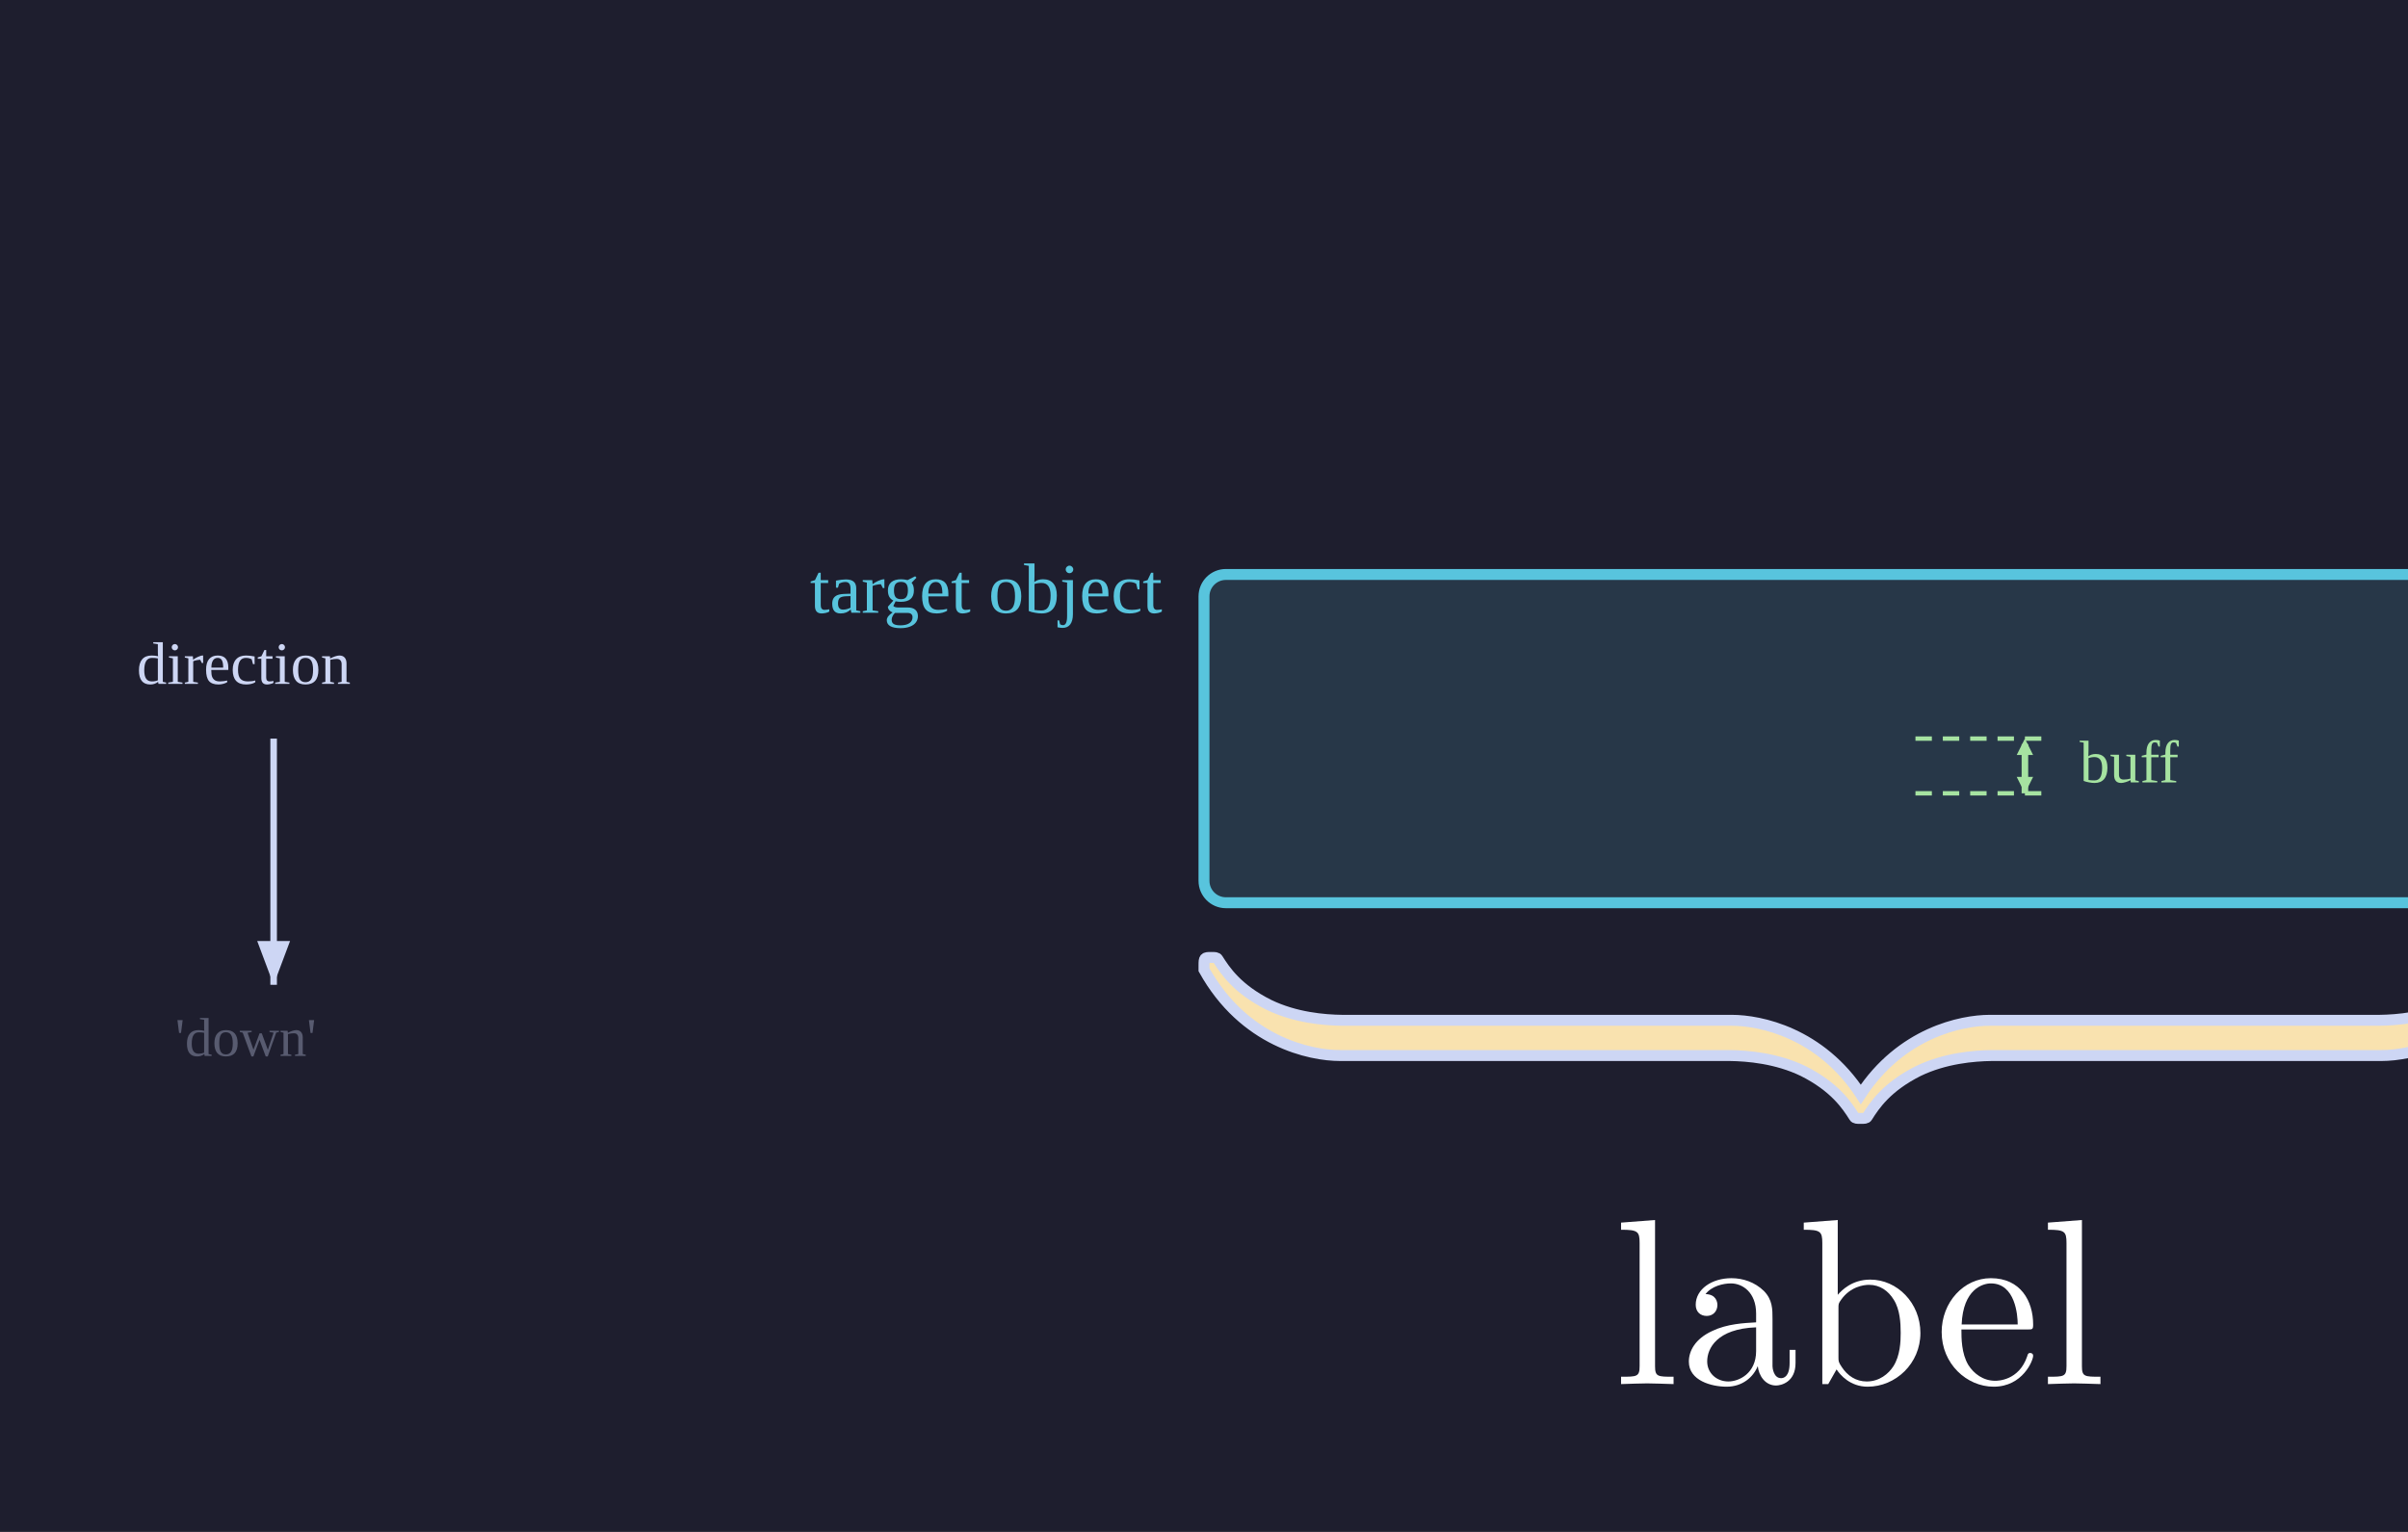
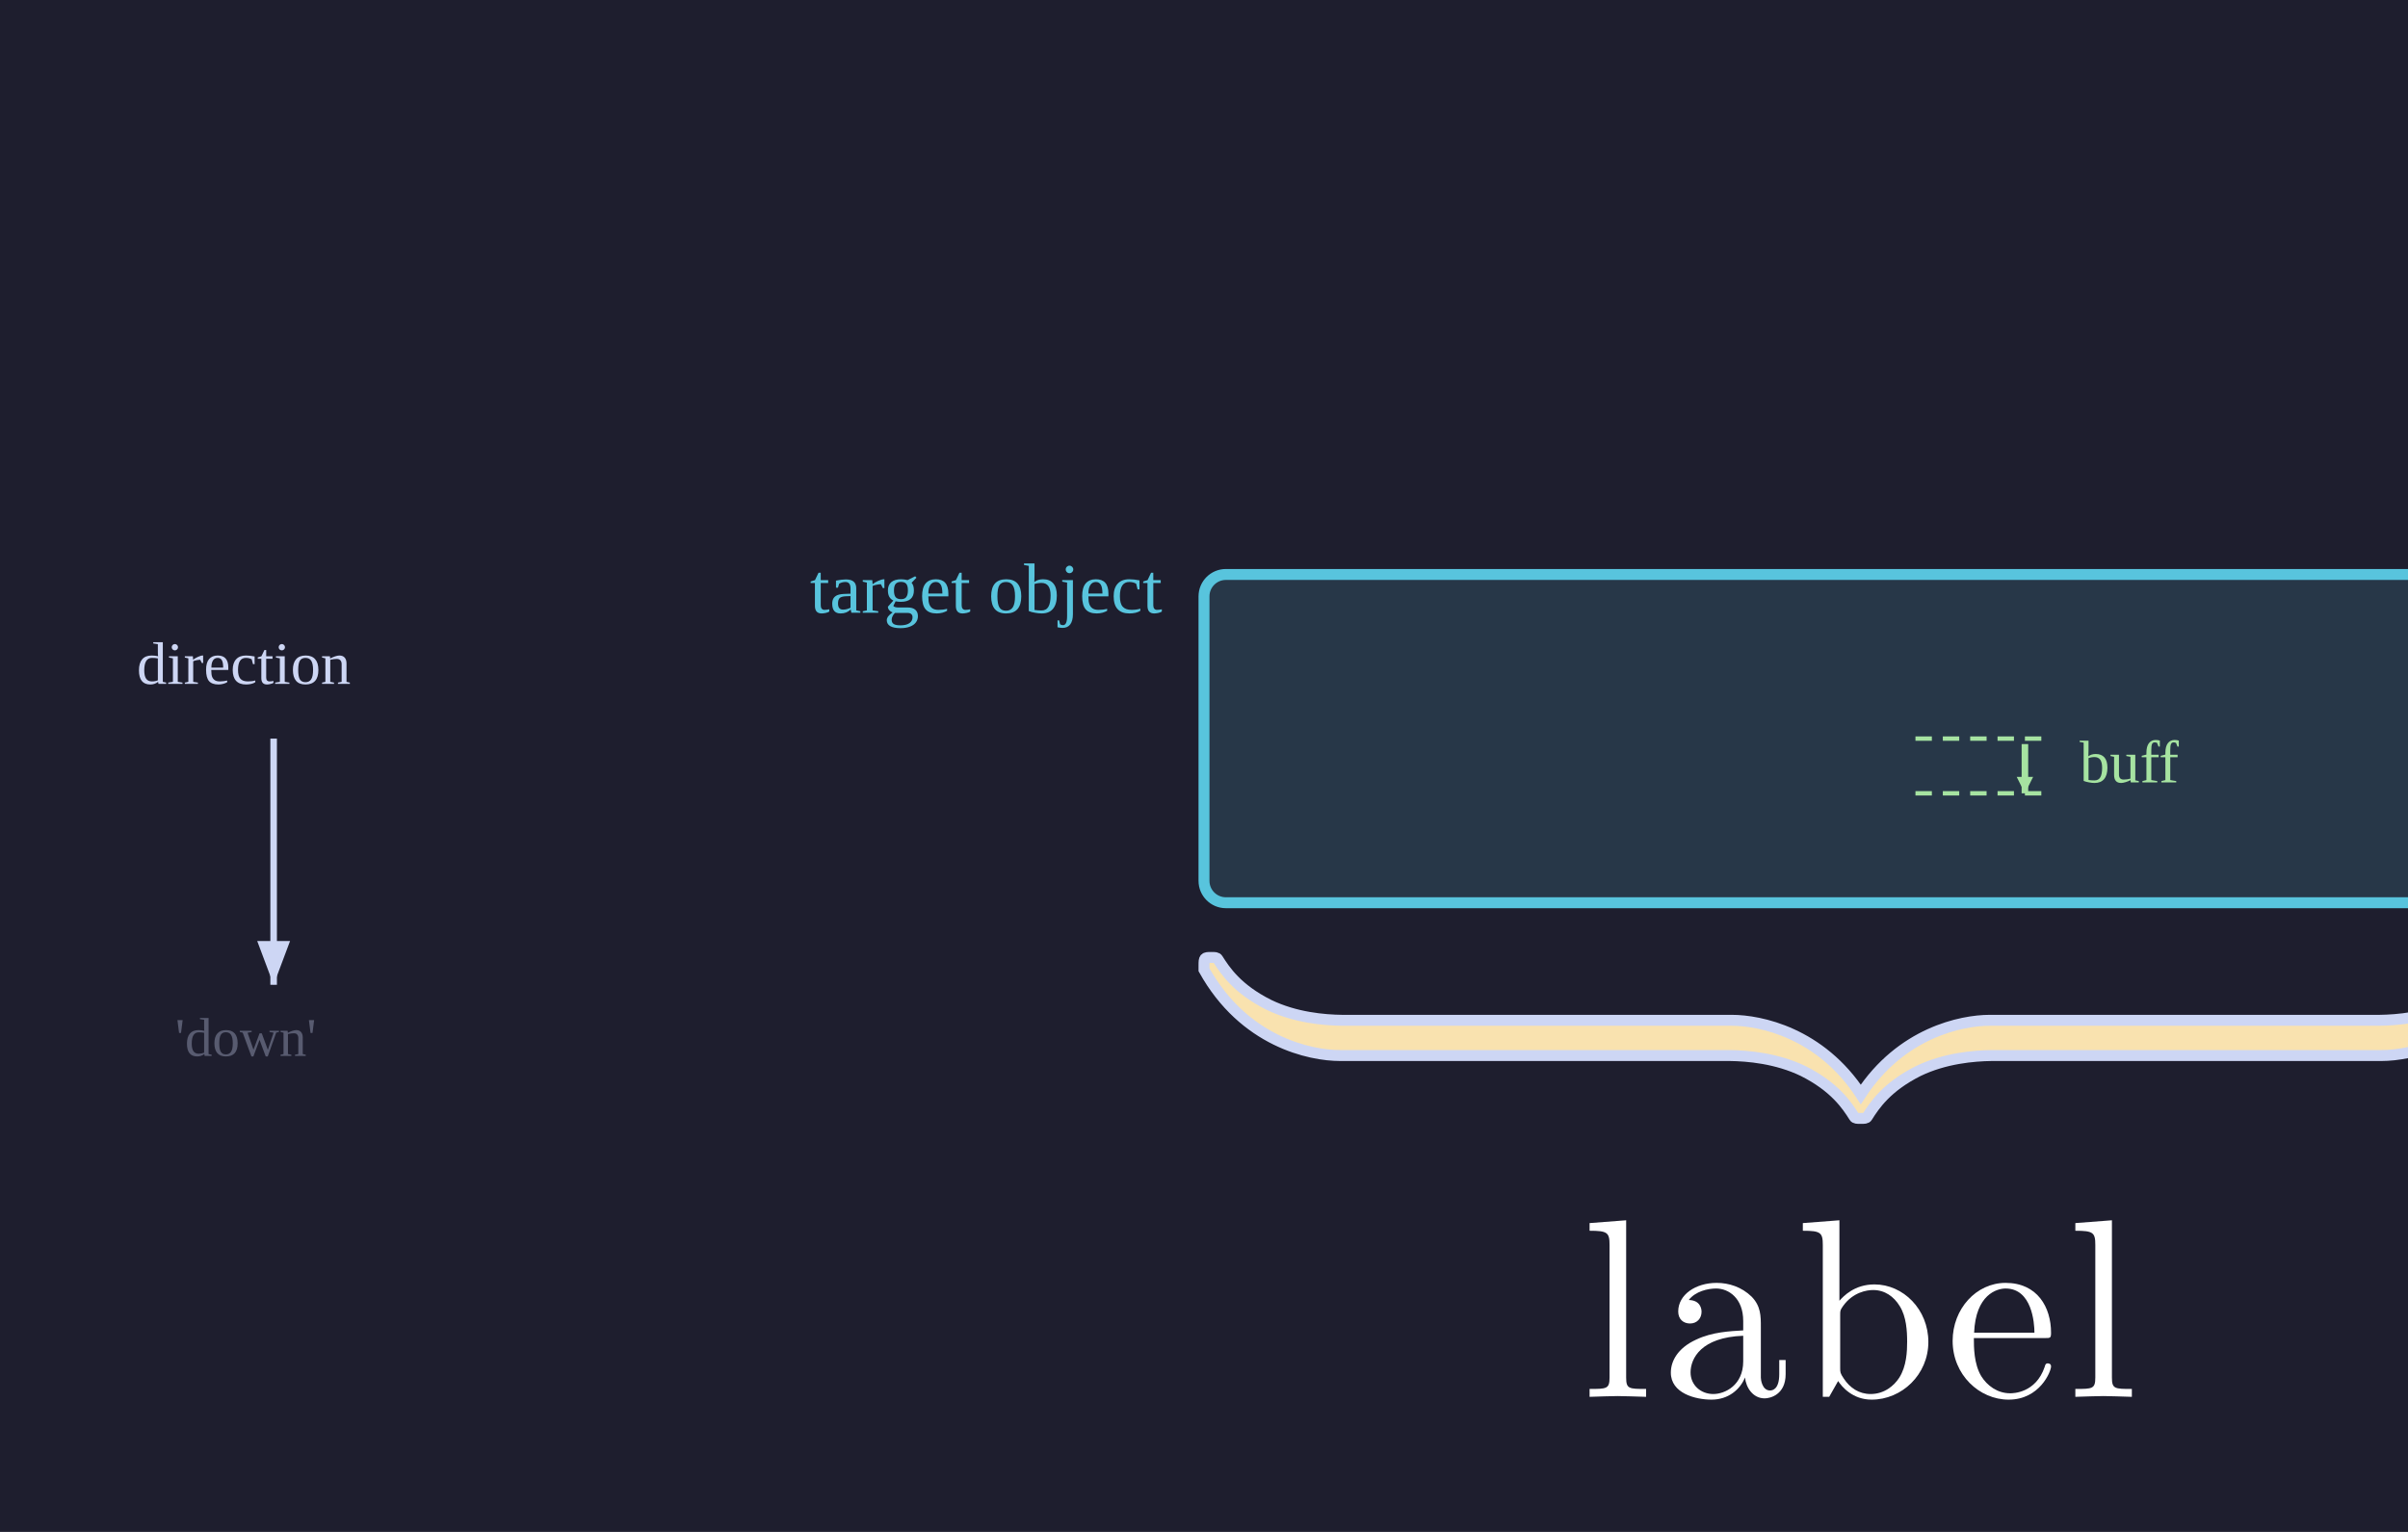
<svg xmlns="http://www.w3.org/2000/svg" version="1.1" width="440" height="280" viewBox="0 0 440 280">
-   <rect x="0" y="0" width="440" height="280" rx="0" ry="0" fill="rgb(30,30,46)" stroke="rgb(0,0,0)" stroke-width="0" />
-   <rect x="220" y="105" width="240" height="60" rx="4" ry="4" fill="rgb(88,196,221)" fill-opacity="0.15" stroke="rgb(88,196,221)" stroke-width="2" />
-   <text x="148" y="112" font-size="13" fill="rgb(88,196,221)" stroke="rgb(0,0,0)" stroke-width="0">target object</text>
-   <g>
-     <path d="M221.31,175C220.07,175 220,175.07 220,176.41L220,177.25C227.3,190.4 239.39,192.93 244.87,192.93L316.07,192.93C319.35,192.97 324.65,193.42 329.5,195.77C335.28,198.68 337.49,202.04 338.82,204.15C338.98,204.42 339.31,204.42 340,204.42C340.69,204.42 341.02,204.42 341.18,204.15C342.51,202.04 344.72,198.68 350.5,195.77C355.35,193.42 360.65,192.97 363.93,192.93L435.13,192.93C440.61,192.93 452.69,190.4 460,177.25L460,176.41C460,175.07 459.93,175 458.69,175C457.99,175 457.68,175 457.51,175.28C456.19,177.38 453.98,180.75 448.19,183.65C443.35,186.01 438.04,186.45 434.76,186.49L363.56,186.49C358.4,186.49 347.37,188.75 340.01,200.03C332.65,188.75 321.62,186.49 316.46,186.49L245.26,186.49C241.98,186.45 236.67,186.01 231.83,183.65C226.04,180.75 223.84,177.38 222.51,175.28C222.34,175 222.03,175 221.33,175Z" fill="rgb(249,226,175)" stroke="rgb(205,214,244)" stroke-width="2" />
+   <g data-obj-idx="0">
+     <rect x="0" y="0" width="440" height="280" rx="0" ry="0" fill="rgb(30,30,46)" stroke="rgb(0,0,0)" stroke-width="0" />
+   </g>
+   <g data-obj-idx="1">
+     <rect x="220" y="105" width="240" height="60" rx="4" ry="4" fill="rgb(88,196,221)" fill-opacity="0.15" stroke="rgb(88,196,221)" stroke-width="2" />
+   </g>
+   <g data-obj-idx="2">
+     <text x="148" y="112" font-size="13" fill="rgb(88,196,221)" stroke="rgb(0,0,0)" stroke-width="0">target object</text>
+   </g>
+   <g data-obj-idx="3">
    <g>
-       <path d="M1.76-6.91L.329-6.8V-6.5C1.03-6.5 1.11-6.43 1.11-5.94V-.757C1.11-.309 .996-.309 .329-.309V0C.658-.01 1.19-.03 1.43-.03S2.17-.01 2.54 0V-.309C1.87-.309 1.76-.309 1.76-.757V-6.91Z" fill="rgb(255,255,255)" stroke="rgb(255,255,255)" stroke-width="0" transform="translate(294.78,252.98) scale(4.34,4.34)" />
-       <path d="M3.32-.757C3.36-.359 3.63 .06 4.09 .06C4.3 .06 4.91-.08 4.91-.887V-1.44H4.66V-.887C4.66-.309 4.41-.249 4.3-.249C3.98-.249 3.94-.697 3.94-.747V-2.74C3.94-3.16 3.94-3.55 3.58-3.92C3.19-4.3 2.69-4.46 2.21-4.46C1.39-4.46 .707-4 .707-3.34C.707-3.04 .907-2.87 1.17-2.87C1.44-2.87 1.62-3.07 1.62-3.33C1.62-3.45 1.57-3.78 1.12-3.79C1.38-4.13 1.87-4.24 2.19-4.24C2.68-4.24 3.25-3.86 3.25-2.97V-2.6C2.74-2.57 2.04-2.54 1.41-2.24C.667-1.9 .418-1.38 .418-.946C.418-.139 1.38 .11 2.01 .11C2.67 .11 3.13-.289 3.32-.757ZM3.25-2.39V-1.39C3.25-.448 2.53-.11 2.08-.11C1.59-.11 1.19-.458 1.19-.956C1.19-1.5 1.6-2.33 3.25-2.39Z" fill="rgb(255,255,255)" stroke="rgb(255,255,255)" stroke-width="0" transform="translate(306.78,252.98) scale(4.34,4.34)" />
-       <path d="M1.71-3.76V-6.91L.279-6.8V-6.5C.976-6.5 1.06-6.43 1.06-5.94V0H1.31C1.32-.01 1.39-.149 1.66-.618C1.81-.389 2.23 .11 2.97 .11C4.15 .11 5.19-.867 5.19-2.15C5.19-3.42 4.21-4.4 3.08-4.4C2.3-4.4 1.87-3.94 1.71-3.76ZM1.74-1.14V-3.19C1.74-3.38 1.74-3.39 1.85-3.55C2.24-4.1 2.79-4.18 3.03-4.18C3.48-4.18 3.84-3.93 4.07-3.55C4.33-3.14 4.36-2.57 4.36-2.16C4.36-1.79 4.34-1.2 4.05-.747C3.85-.438 3.47-.11 2.93-.11C2.48-.11 2.12-.349 1.88-.717C1.74-.927 1.74-.956 1.74-1.14Z" fill="rgb(255,255,255)" stroke="rgb(255,255,255)" stroke-width="0" transform="translate(328.38,252.98) scale(4.34,4.34)" />
-       <path d="M1.12-2.51C1.18-4 2.01-4.24 2.35-4.24C3.38-4.24 3.48-2.9 3.48-2.51H1.12ZM1.11-2.3H3.89C4.1-2.3 4.13-2.3 4.13-2.51C4.13-3.5 3.6-4.46 2.35-4.46C1.2-4.46 .279-3.44 .279-2.19C.279-.857 1.33 .11 2.47 .11C3.69 .11 4.13-.996 4.13-1.19C4.13-1.29 4.05-1.31 4-1.31C3.92-1.31 3.9-1.25 3.88-1.17C3.53-.139 2.63-.139 2.53-.139C2.03-.139 1.63-.438 1.4-.807C1.11-1.29 1.11-1.94 1.11-2.3Z" fill="rgb(255,255,255)" stroke="rgb(255,255,255)" stroke-width="0" transform="translate(353.58,252.98) scale(4.34,4.34)" />
-       <path d="M1.76-6.91L.329-6.8V-6.5C1.03-6.5 1.11-6.43 1.11-5.94V-.757C1.11-.309 .996-.309 .329-.309V0C.658-.01 1.19-.03 1.43-.03S2.17-.01 2.54 0V-.309C1.87-.309 1.76-.309 1.76-.757V-6.91Z" fill="rgb(255,255,255)" stroke="rgb(255,255,255)" stroke-width="0" transform="translate(372.78,252.98) scale(4.34,4.34)" />
+       <path d="M221.31,175C220.07,175 220,175.07 220,176.41L220,177.25C227.3,190.4 239.39,192.93 244.87,192.93L316.07,192.93C319.35,192.97 324.65,193.42 329.5,195.77C335.28,198.68 337.49,202.04 338.82,204.15C338.98,204.42 339.31,204.42 340,204.42C340.69,204.42 341.02,204.42 341.18,204.15C342.51,202.04 344.72,198.68 350.5,195.77C355.35,193.42 360.65,192.97 363.93,192.93L435.13,192.93C440.61,192.93 452.69,190.4 460,177.25L460,176.41C460,175.07 459.93,175 458.69,175C457.99,175 457.68,175 457.51,175.28C456.19,177.38 453.98,180.75 448.19,183.65C443.35,186.01 438.04,186.45 434.76,186.49L363.56,186.49C358.4,186.49 347.37,188.75 340.01,200.03C332.65,188.75 321.62,186.49 316.46,186.49L245.26,186.49C241.98,186.45 236.67,186.01 231.83,183.65C226.04,180.75 223.84,177.38 222.51,175.28C222.34,175 222.03,175 221.33,175Z" fill="rgb(249,226,175)" stroke="rgb(205,214,244)" stroke-width="2" />
+       <g>
+         <path d="M1.76-6.91L.329-6.8V-6.5C1.03-6.5 1.11-6.43 1.11-5.94V-.757C1.11-.309 .996-.309 .329-.309V0C.658-.01 1.19-.03 1.43-.03S2.17-.01 2.54 0V-.309C1.87-.309 1.76-.309 1.76-.757V-6.91Z" fill="rgb(255,255,255)" stroke="rgb(255,255,255)" stroke-width="0" transform="translate(288.92,255.31) scale(4.67,4.67)" />
+         <path d="M3.32-.757C3.36-.359 3.63 .06 4.09 .06C4.3 .06 4.91-.08 4.91-.887V-1.44H4.66V-.887C4.66-.309 4.41-.249 4.3-.249C3.98-.249 3.94-.697 3.94-.747V-2.74C3.94-3.16 3.94-3.55 3.58-3.92C3.19-4.3 2.69-4.46 2.21-4.46C1.39-4.46 .707-4 .707-3.34C.707-3.04 .907-2.87 1.17-2.87C1.44-2.87 1.62-3.07 1.62-3.33C1.62-3.45 1.57-3.78 1.12-3.79C1.38-4.13 1.87-4.24 2.19-4.24C2.68-4.24 3.25-3.86 3.25-2.97V-2.6C2.74-2.57 2.04-2.54 1.41-2.24C.667-1.9 .418-1.38 .418-.946C.418-.139 1.38 .11 2.01 .11C2.67 .11 3.13-.289 3.32-.757ZM3.25-2.39V-1.39C3.25-.448 2.53-.11 2.08-.11C1.59-.11 1.19-.458 1.19-.956C1.19-1.5 1.6-2.33 3.25-2.39Z" fill="rgb(255,255,255)" stroke="rgb(255,255,255)" stroke-width="0" transform="translate(303.35,255.31) scale(4.67,4.67)" />
+         <path d="M1.71-3.76V-6.91L.279-6.8V-6.5C.976-6.5 1.06-6.43 1.06-5.94V0H1.31C1.32-.01 1.39-.149 1.66-.618C1.81-.389 2.23 .11 2.97 .11C4.15 .11 5.19-.867 5.19-2.15C5.19-3.42 4.21-4.4 3.08-4.4C2.3-4.4 1.87-3.94 1.71-3.76ZM1.74-1.14V-3.19C1.74-3.38 1.74-3.39 1.85-3.55C2.24-4.1 2.79-4.18 3.03-4.18C3.48-4.18 3.84-3.93 4.07-3.55C4.33-3.14 4.36-2.57 4.36-2.16C4.36-1.79 4.34-1.2 4.05-.747C3.85-.438 3.47-.11 2.93-.11C2.48-.11 2.12-.349 1.88-.717C1.74-.927 1.74-.956 1.74-1.14Z" fill="rgb(255,255,255)" stroke="rgb(255,255,255)" stroke-width="0" transform="translate(328.12,255.31) scale(4.67,4.67)" />
+         <path d="M1.12-2.51C1.18-4 2.01-4.24 2.35-4.24C3.38-4.24 3.48-2.9 3.48-2.51H1.12ZM1.11-2.3H3.89C4.1-2.3 4.13-2.3 4.13-2.51C4.13-3.5 3.6-4.46 2.35-4.46C1.2-4.46 .279-3.44 .279-2.19C.279-.857 1.33 .11 2.47 .11C3.69 .11 4.13-.996 4.13-1.19C4.13-1.29 4.05-1.31 4-1.31C3.92-1.31 3.9-1.25 3.88-1.17C3.53-.139 2.63-.139 2.53-.139C2.03-.139 1.63-.438 1.4-.807C1.11-1.29 1.11-1.94 1.11-2.3Z" fill="rgb(255,255,255)" stroke="rgb(255,255,255)" stroke-width="0" transform="translate(355.49,255.31) scale(4.67,4.67)" />
+         <path d="M1.76-6.91L.329-6.8V-6.5C1.03-6.5 1.11-6.43 1.11-5.94V-.757C1.11-.309 .996-.309 .329-.309V0C.658-.01 1.19-.03 1.43-.03S2.17-.01 2.54 0V-.309C1.87-.309 1.76-.309 1.76-.757V-6.91Z" fill="rgb(255,255,255)" stroke="rgb(255,255,255)" stroke-width="0" transform="translate(377.68,255.31) scale(4.67,4.67)" />
+       </g>
    </g>
  </g>
-   <line x1="350" y1="135" x2="375" y2="135" stroke="rgb(166,227,161)" stroke-width="0.8" stroke-dasharray="3,2" />
-   <line x1="350" y1="145" x2="375" y2="145" stroke="rgb(166,227,161)" stroke-width="0.8" stroke-dasharray="3,2" />
-   <g>
-     <line x1="370" y1="136" x2="370" y2="145" stroke="rgb(166,227,161)" stroke-width="1.2" />
-     <polygon points="370,145 368.5,142.0 371.5,142.0" fill="rgb(166,227,161)" stroke="rgb(255,255,255)" stroke-width="0" />
+   <g data-obj-idx="4">
+     <line x1="350" y1="135" x2="375" y2="135" stroke="rgb(166,227,161)" stroke-width="0.8" stroke-dasharray="3,2" />
  </g>
-   <g>
-     <line x1="370" y1="144" x2="370" y2="135" stroke="rgb(166,227,161)" stroke-width="0" />
-     <polygon points="370,135 371.5,138.0 368.5,138.0" fill="rgb(166,227,161)" stroke="rgb(255,255,255)" stroke-width="0" />
+   <g data-obj-idx="5">
+     <line x1="350" y1="145" x2="375" y2="145" stroke="rgb(166,227,161)" stroke-width="0.8" stroke-dasharray="3,2" />
  </g>
-   <text x="380" y="143" font-size="11" fill="rgb(166,227,161)" stroke="rgb(0,0,0)" stroke-width="0">buff</text>
-   <g>
-     <line x1="50" y1="135" x2="50" y2="180" stroke="rgb(205,214,244)" stroke-width="1.2" />
-     <polygon points="50,180 47.0,172.0 53.0,172.0" fill="rgb(205,214,244)" stroke="rgb(255,255,255)" stroke-width="0" />
+   <g data-obj-idx="6">
+     <g>
+       <line x1="370" y1="136" x2="370" y2="145" stroke="rgb(166,227,161)" stroke-width="1.2" />
+       <polygon points="370,145 368.5,142.0 371.5,142.0" fill="rgb(166,227,161)" stroke="rgb(255,255,255)" stroke-width="0" />
+     </g>
  </g>
-   <text x="25" y="125" font-size="11" fill="rgb(205,214,244)" stroke="rgb(0,0,0)" stroke-width="0">direction</text>
-   <text x="32" y="193" font-size="10" fill="rgb(88,91,112)" stroke="rgb(0,0,0)" stroke-width="0">'down'</text>
+   <g data-obj-idx="7">
+     <text x="380" y="143" font-size="11" fill="rgb(166,227,161)" stroke="rgb(0,0,0)" stroke-width="0">buff</text>
+   </g>
+   <g data-obj-idx="8">
+     <g>
+       <line x1="50" y1="135" x2="50" y2="180" stroke="rgb(205,214,244)" stroke-width="1.2" />
+       <polygon points="50,180 47.0,172.0 53.0,172.0" fill="rgb(205,214,244)" stroke="rgb(255,255,255)" stroke-width="0" />
+     </g>
+   </g>
+   <g data-obj-idx="9">
+     <text x="25" y="125" font-size="11" fill="rgb(205,214,244)" stroke="rgb(0,0,0)" stroke-width="0">direction</text>
+   </g>
+   <g data-obj-idx="10">
+     <text x="32" y="193" font-size="10" fill="rgb(88,91,112)" stroke="rgb(0,0,0)" stroke-width="0">'down'</text>
+   </g>
</svg>
